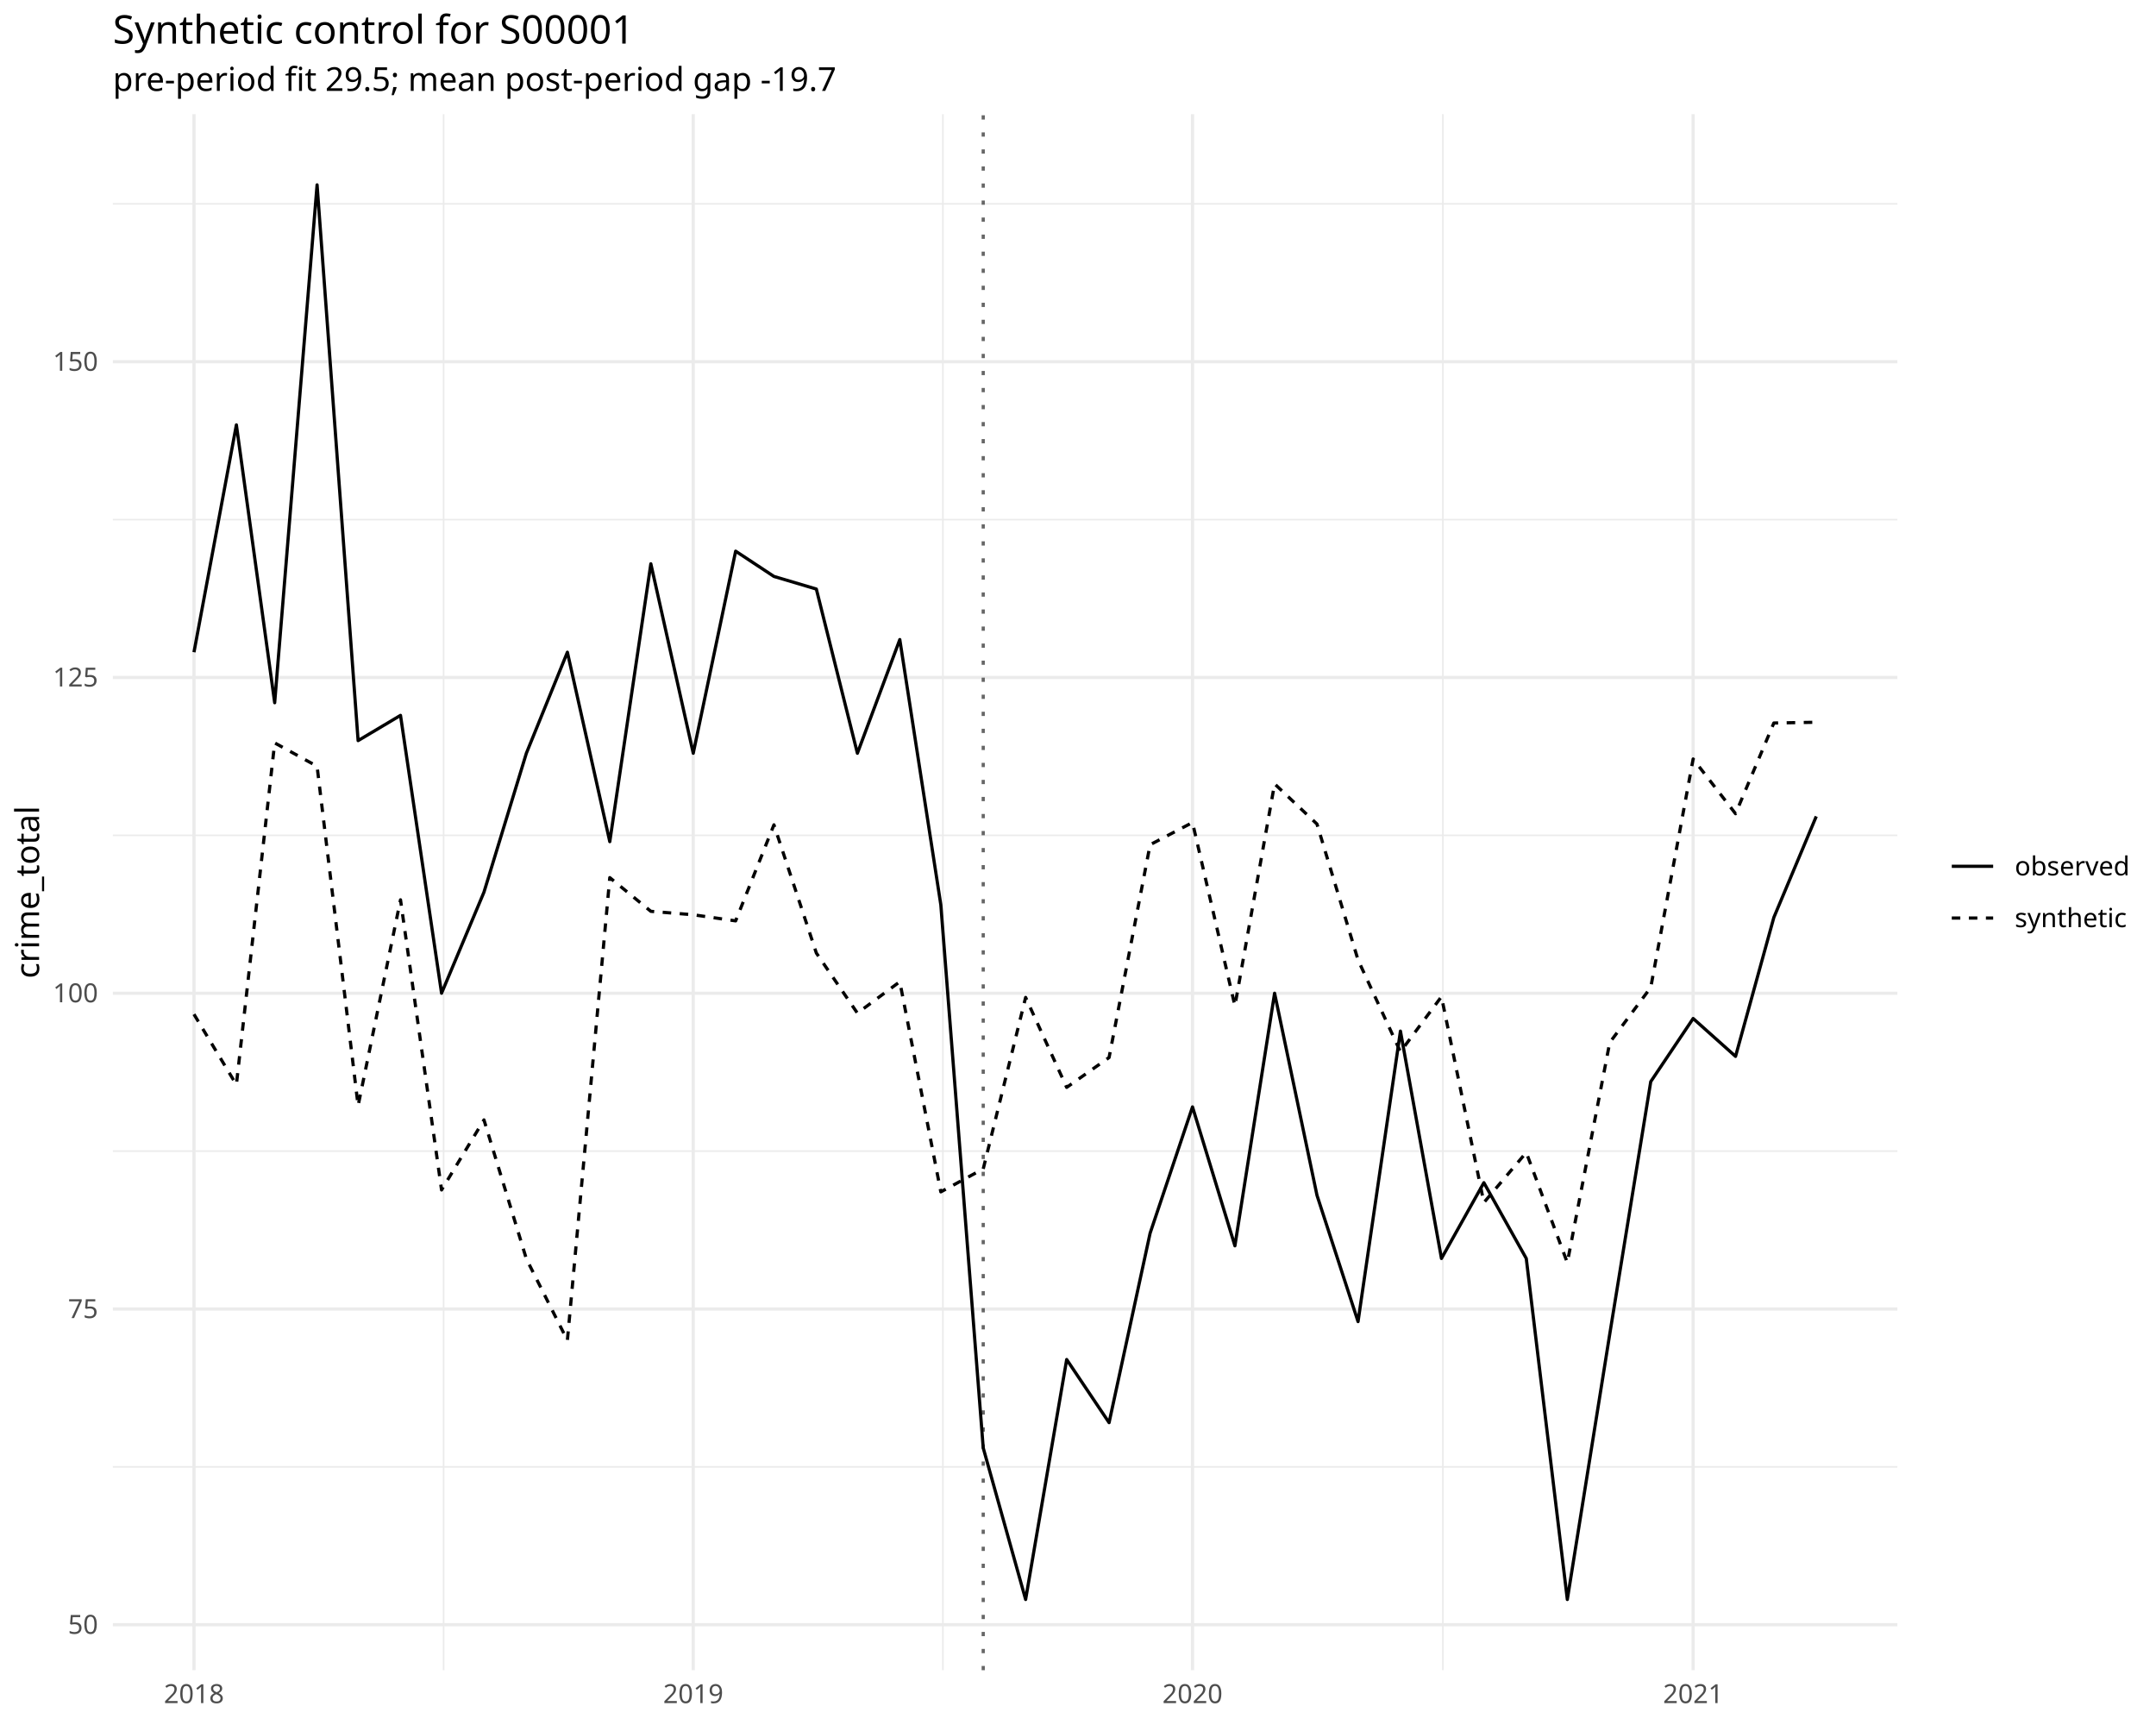
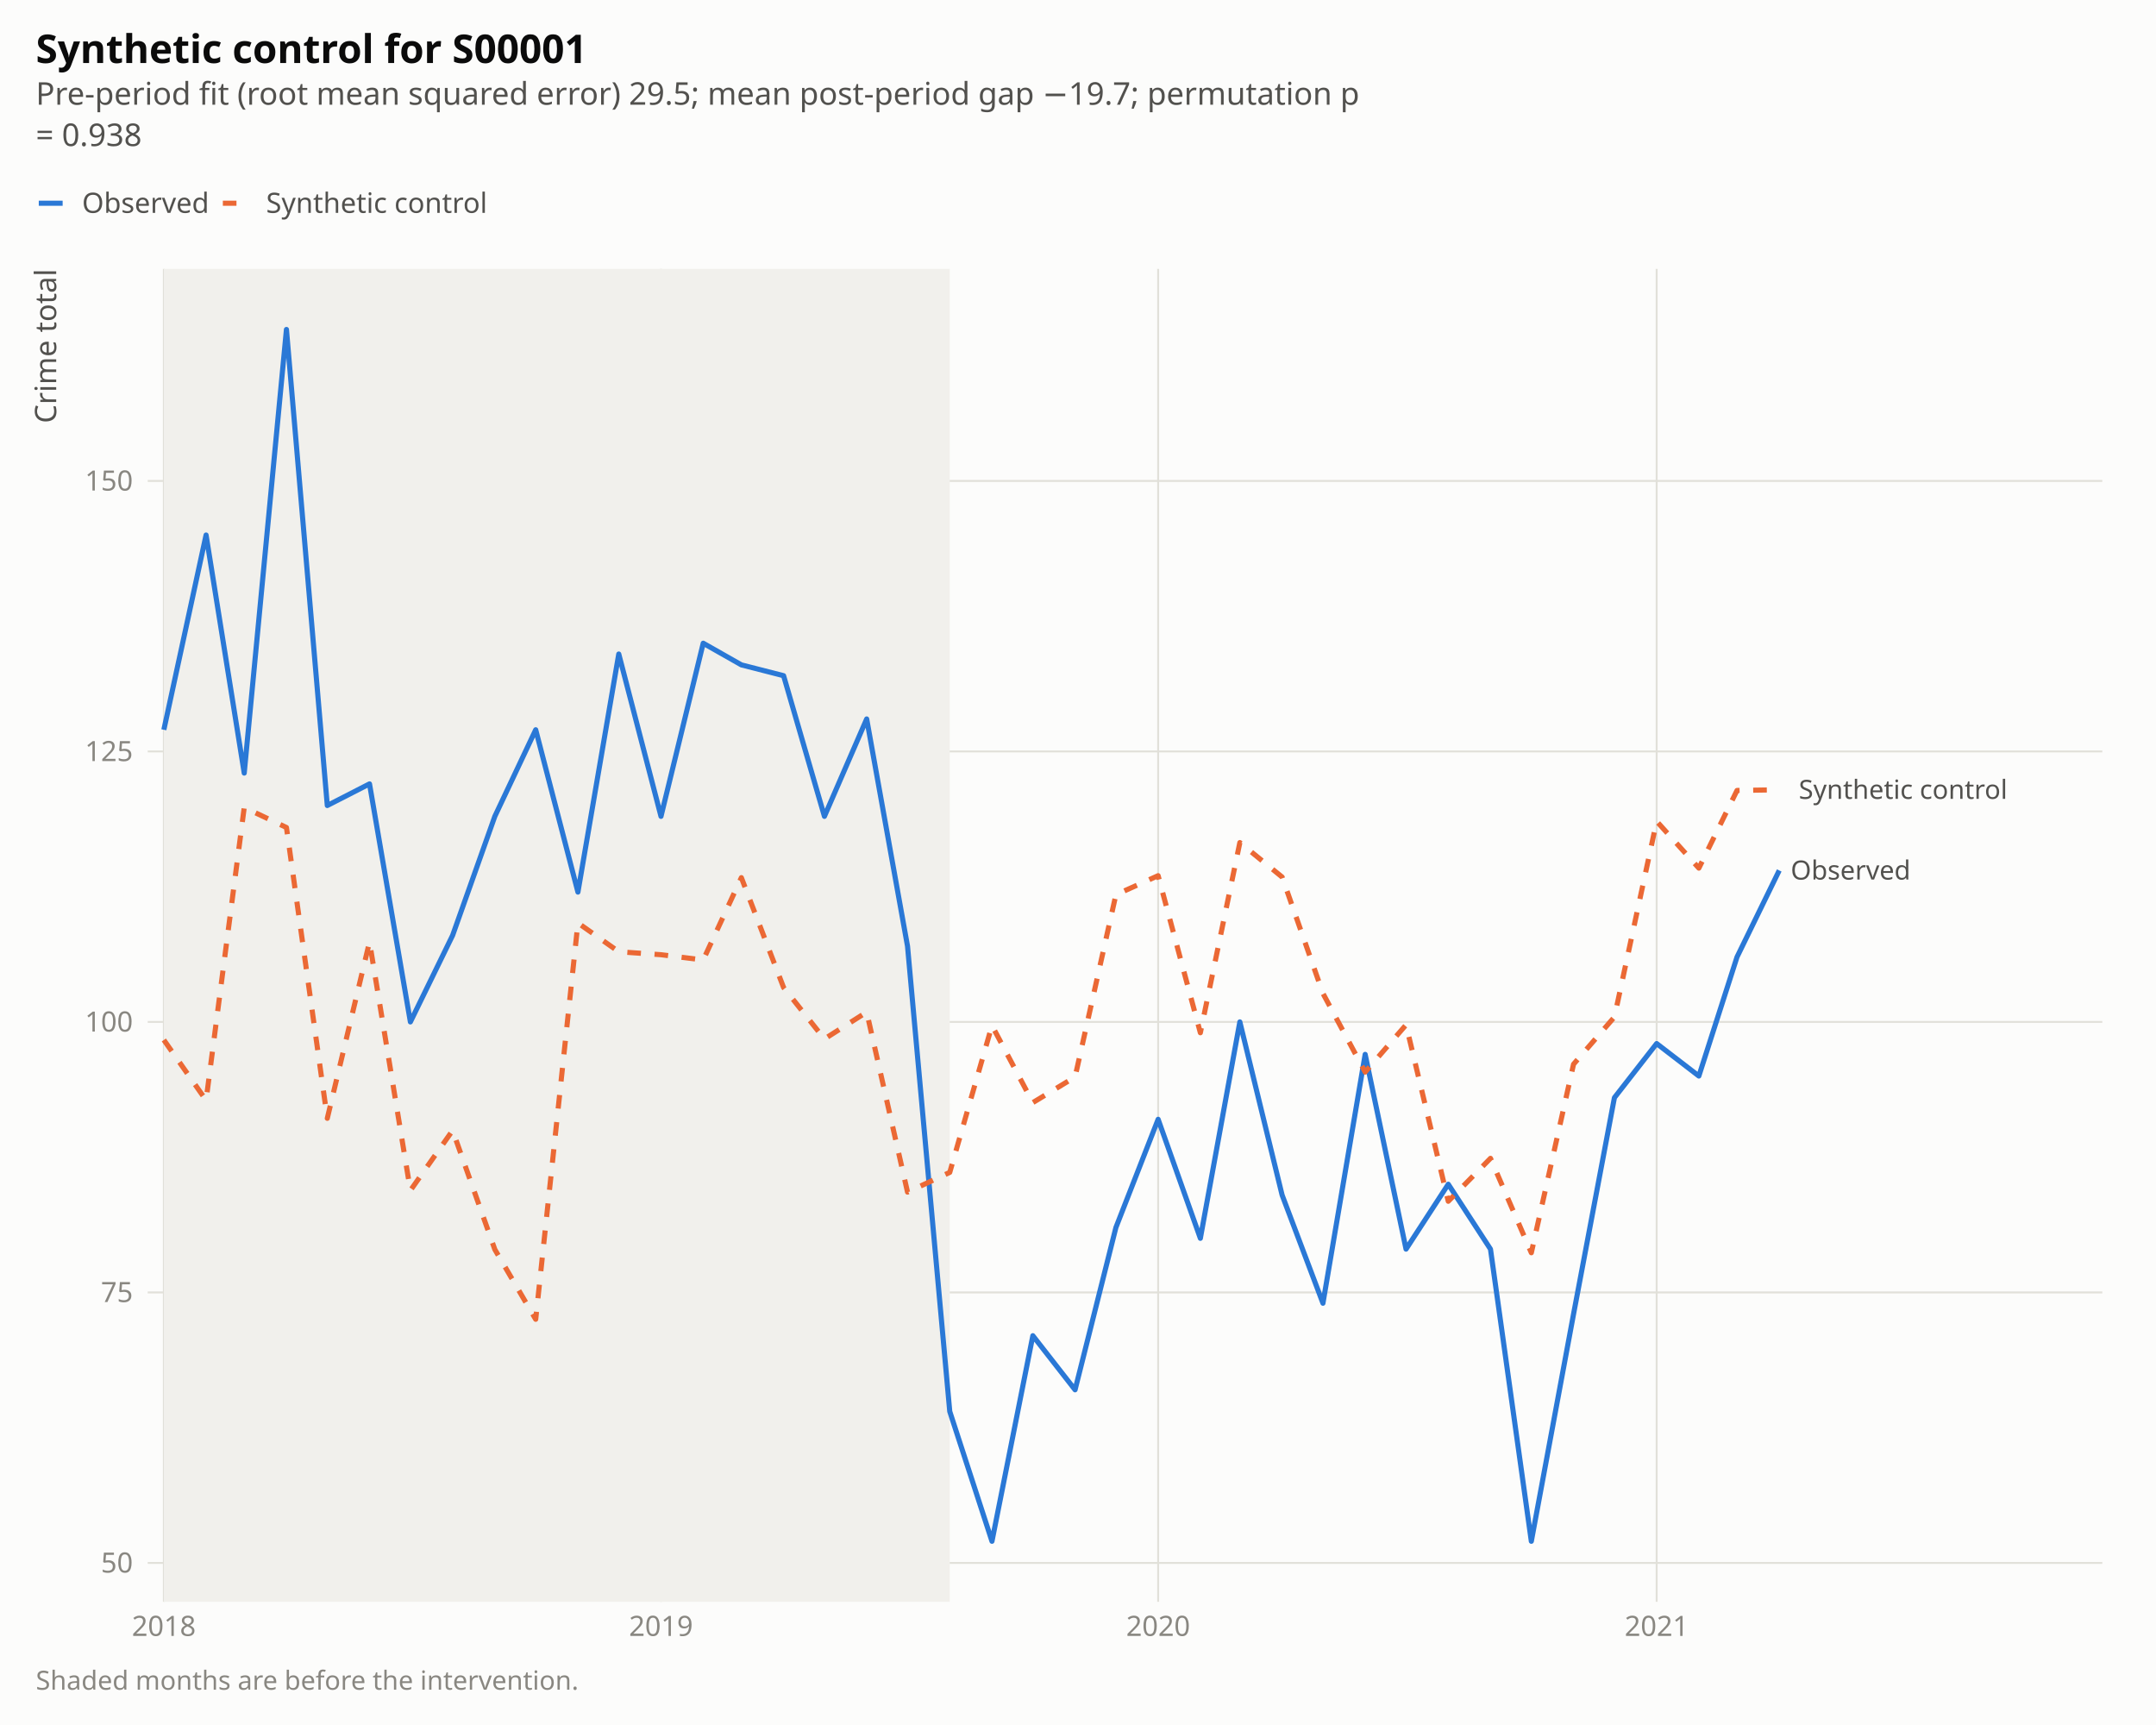
<svg xmlns="http://www.w3.org/2000/svg" class="svglite" data-engine-version="2.0" width="720.00pt" height="576.00pt" viewBox="0 0 720.00 576.00">
  <defs>
    <style type="text/css">
    .svglite line, .svglite polyline, .svglite polygon, .svglite path, .svglite rect, .svglite circle {
      fill: none;
      stroke: #000000;
      stroke-linecap: round;
      stroke-linejoin: round;
      stroke-miterlimit: 10.00;
    }
  </style>
  </defs>
  <rect width="100%" height="100%" style="stroke: none; fill: #FFFFFF;" />
  <defs>
    <clipPath id="cpMC4wMHw3MjAuMDB8MC4wMHw1NzYuMDA=">
      <rect x="0.00" y="0.00" width="720.00" height="576.00" />
    </clipPath>
  </defs>
  <g clip-path="url(#cpMC4wMHw3MjAuMDB8MC4wMHw1NzYuMDA=)">
-     <rect x="0.00" y="0.00" width="720.00" height="576.00" style="stroke-width: 1.07; stroke: none; fill: #FFFFFF;" />
+     <rect x="0.00" y="0.00" width="720.00" height="576.00" style="stroke-width: 1.07; stroke: none; fill: #FCFCFB;" />
  </g>
  <defs>
-     <clipPath id="cpMzcuNjl8NjMzLjYzfDM4LjEyfDU1Ny43MQ==">
-       <rect x="37.69" y="38.12" width="595.94" height="519.59" />
+     <clipPath id="cpNDkuMzN8NzAyLjA3fDg5Ljc3fDUzNC44OA==">
+       <rect x="49.33" y="89.77" width="652.74" height="445.11" />
    </clipPath>
  </defs>
-   <g clip-path="url(#cpMzcuNjl8NjMzLjYzfDM4LjEyfDU1Ny43MQ==)">
-     <polyline points="37.69,489.81 633.63,489.81 " style="stroke-width: 0.53; stroke: #EBEBEB; stroke-linecap: butt;" />
-     <polyline points="37.69,384.37 633.63,384.37 " style="stroke-width: 0.53; stroke: #EBEBEB; stroke-linecap: butt;" />
-     <polyline points="37.69,278.93 633.63,278.93 " style="stroke-width: 0.53; stroke: #EBEBEB; stroke-linecap: butt;" />
-     <polyline points="37.69,173.50 633.63,173.50 " style="stroke-width: 0.53; stroke: #EBEBEB; stroke-linecap: butt;" />
-     <polyline points="37.69,68.06 633.63,68.06 " style="stroke-width: 0.53; stroke: #EBEBEB; stroke-linecap: butt;" />
-     <polyline points="148.14,557.71 148.14,38.12 " style="stroke-width: 0.53; stroke: #EBEBEB; stroke-linecap: butt;" />
-     <polyline points="314.88,557.71 314.88,38.12 " style="stroke-width: 0.53; stroke: #EBEBEB; stroke-linecap: butt;" />
-     <polyline points="481.84,557.71 481.84,38.12 " style="stroke-width: 0.53; stroke: #EBEBEB; stroke-linecap: butt;" />
-     <polyline points="37.69,542.52 633.63,542.52 " style="stroke-width: 1.07; stroke: #EBEBEB; stroke-linecap: butt;" />
-     <polyline points="37.69,437.09 633.63,437.09 " style="stroke-width: 1.07; stroke: #EBEBEB; stroke-linecap: butt;" />
-     <polyline points="37.69,331.65 633.63,331.65 " style="stroke-width: 1.07; stroke: #EBEBEB; stroke-linecap: butt;" />
-     <polyline points="37.69,226.21 633.63,226.21 " style="stroke-width: 1.07; stroke: #EBEBEB; stroke-linecap: butt;" />
-     <polyline points="37.69,120.78 633.63,120.78 " style="stroke-width: 1.07; stroke: #EBEBEB; stroke-linecap: butt;" />
-     <polyline points="64.78,557.71 64.78,38.12 " style="stroke-width: 1.07; stroke: #EBEBEB; stroke-linecap: butt;" />
-     <polyline points="231.51,557.71 231.51,38.12 " style="stroke-width: 1.07; stroke: #EBEBEB; stroke-linecap: butt;" />
-     <polyline points="398.24,557.71 398.24,38.12 " style="stroke-width: 1.07; stroke: #EBEBEB; stroke-linecap: butt;" />
-     <polyline points="565.43,557.71 565.43,38.12 " style="stroke-width: 1.07; stroke: #EBEBEB; stroke-linecap: butt;" />
-     <line x1="328.35" y1="557.71" x2="328.35" y2="38.12" style="stroke-width: 1.07; stroke: #666666; stroke-dasharray: 1.42,4.27; stroke-linecap: butt;" />
-     <polyline points="64.78,217.78 78.94,141.87 91.73,234.65 105.89,61.73 119.59,247.30 133.75,238.87 147.46,331.65 161.62,297.91 175.78,251.52 189.48,217.78 203.64,281.04 217.35,188.26 231.51,251.52 245.67,184.04 258.46,192.48 272.62,196.69 286.33,251.52 300.49,213.56 314.19,302.13 328.35,483.48 342.51,534.09 356.22,453.96 370.38,475.04 384.08,411.78 398.24,369.61 412.40,416.00 425.65,331.65 439.81,399.13 453.52,441.30 467.68,344.30 481.38,420.22 495.54,394.91 509.70,420.22 523.41,534.09 537.57,445.52 551.27,361.17 565.43,340.09 579.59,352.74 592.38,306.35 606.54,272.61 " style="stroke-width: 1.07; stroke-linecap: butt;" />
-     <polyline points="64.78,338.68 78.94,362.20 91.73,248.06 105.89,255.87 119.59,369.22 133.75,300.46 147.46,397.34 161.62,373.95 175.78,420.35 189.48,447.57 203.64,293.05 217.35,304.30 231.51,305.45 245.67,307.49 258.46,275.42 272.62,318.23 286.33,338.30 300.49,327.81 314.19,397.98 328.35,390.31 342.51,333.05 356.22,363.09 370.38,353.12 384.08,282.06 398.24,274.65 412.40,335.87 425.65,261.74 439.81,275.16 453.52,320.53 467.68,351.20 481.38,332.80 495.54,401.56 509.70,384.82 523.41,421.62 537.57,348.13 551.27,329.73 565.43,253.43 579.59,271.71 592.38,241.42 606.54,241.17 " style="stroke-width: 1.07; stroke-dasharray: 2.85,2.85; stroke-linecap: butt;" />
+   <g clip-path="url(#cpNDkuMzN8NzAyLjA3fDg5Ljc3fDUzNC44OA==)">
+     <rect x="49.33" y="89.77" width="652.74" height="445.11" style="stroke-width: 1.07; stroke: none; fill: #FCFCFB;" />
+     <polyline points="49.33,521.88 702.07,521.88 " style="stroke-width: 0.64; stroke: #E1E0D9; stroke-linecap: butt;" />
+     <polyline points="49.33,431.56 702.07,431.56 " style="stroke-width: 0.64; stroke: #E1E0D9; stroke-linecap: butt;" />
+     <polyline points="49.33,341.23 702.07,341.23 " style="stroke-width: 0.64; stroke: #E1E0D9; stroke-linecap: butt;" />
+     <polyline points="49.33,250.91 702.07,250.91 " style="stroke-width: 0.64; stroke: #E1E0D9; stroke-linecap: butt;" />
+     <polyline points="49.33,160.59 702.07,160.59 " style="stroke-width: 0.64; stroke: #E1E0D9; stroke-linecap: butt;" />
+     <polyline points="54.72,534.88 54.72,89.77 " style="stroke-width: 0.64; stroke: #E1E0D9; stroke-linecap: butt;" />
+     <polyline points="220.74,534.88 220.74,89.77 " style="stroke-width: 0.64; stroke: #E1E0D9; stroke-linecap: butt;" />
+     <polyline points="386.76,534.88 386.76,89.77 " style="stroke-width: 0.64; stroke: #E1E0D9; stroke-linecap: butt;" />
+     <polyline points="553.24,534.88 553.24,89.77 " style="stroke-width: 0.64; stroke: #E1E0D9; stroke-linecap: butt;" />
+     <rect x="54.72" y="89.77" width="262.45" height="445.11" style="stroke-width: 1.07; stroke: none; stroke-linecap: butt; stroke-linejoin: miter; fill: #F1F0EC;" />
+     <polyline points="54.72,243.68 68.82,178.65 81.56,258.14 95.66,110.01 109.30,268.97 123.40,261.75 137.05,341.23 151.15,312.33 165.25,272.59 178.90,243.68 193.00,297.88 206.64,218.39 220.74,272.59 234.84,214.78 247.58,222.01 261.68,225.62 275.32,272.59 289.43,240.07 303.07,315.94 317.17,471.30 331.27,514.65 344.92,446.01 359.02,464.07 372.66,409.88 386.76,373.75 400.86,413.49 414.05,341.23 428.16,399.04 441.80,435.17 455.90,352.07 469.55,417.10 483.65,395.43 497.75,417.10 511.39,514.65 525.49,438.78 539.14,366.52 553.24,348.46 567.34,359.30 580.08,319.56 594.18,290.65 " style="stroke-width: 1.71; stroke: #2A78D6; stroke-linecap: butt;" />
+     <polyline points="54.72,347.26 68.82,367.40 81.56,269.63 95.66,276.31 109.30,373.42 123.40,314.51 137.05,397.51 151.15,377.47 165.25,417.21 178.90,440.53 193.00,308.17 206.64,317.80 220.74,318.79 234.84,320.54 247.58,293.06 261.68,329.74 275.32,346.93 289.43,337.95 303.07,398.06 317.17,391.48 331.27,342.43 344.92,368.17 359.02,359.62 372.66,298.75 386.76,292.40 400.86,344.85 414.05,281.35 428.16,292.84 441.80,331.71 455.90,357.98 469.55,342.21 483.65,401.12 497.75,386.78 511.39,418.31 525.49,355.35 539.14,339.59 553.24,274.23 567.34,289.88 580.08,263.94 594.18,263.72 " style="stroke-width: 1.71; stroke: #EB6834; stroke-dasharray: 4.55,4.55; stroke-linecap: butt;" />
+     <text x="598.00" y="293.69" style="font-size: 8.82px; fill: #52514E; font-family: sans;" textLength="38.25px" lengthAdjust="spacingAndGlyphs">Observed</text>
+     <text x="600.70" y="266.75" style="font-size: 8.82px; fill: #52514E; font-family: sans;" textLength="65.22px" lengthAdjust="spacingAndGlyphs">Synthetic control</text>
  </g>
  <g clip-path="url(#cpMC4wMHw3MjAuMDB8MC4wMHw1NzYuMDA=)">
-     <text x="32.76" y="545.55" text-anchor="end" style="font-size: 8.80px; fill: #4D4D4D; font-family: sans;" textLength="9.79px" lengthAdjust="spacingAndGlyphs">50</text>
-     <text x="32.76" y="440.12" text-anchor="end" style="font-size: 8.80px; fill: #4D4D4D; font-family: sans;" textLength="9.79px" lengthAdjust="spacingAndGlyphs">75</text>
-     <text x="32.76" y="334.68" text-anchor="end" style="font-size: 8.80px; fill: #4D4D4D; font-family: sans;" textLength="14.68px" lengthAdjust="spacingAndGlyphs">100</text>
-     <text x="32.76" y="229.24" text-anchor="end" style="font-size: 8.80px; fill: #4D4D4D; font-family: sans;" textLength="14.68px" lengthAdjust="spacingAndGlyphs">125</text>
-     <text x="32.76" y="123.81" text-anchor="end" style="font-size: 8.80px; fill: #4D4D4D; font-family: sans;" textLength="14.68px" lengthAdjust="spacingAndGlyphs">150</text>
-     <text x="64.78" y="568.69" text-anchor="middle" style="font-size: 8.80px; fill: #4D4D4D; font-family: sans;" textLength="19.58px" lengthAdjust="spacingAndGlyphs">2018</text>
-     <text x="231.51" y="568.69" text-anchor="middle" style="font-size: 8.80px; fill: #4D4D4D; font-family: sans;" textLength="19.58px" lengthAdjust="spacingAndGlyphs">2019</text>
-     <text x="398.24" y="568.69" text-anchor="middle" style="font-size: 8.80px; fill: #4D4D4D; font-family: sans;" textLength="19.58px" lengthAdjust="spacingAndGlyphs">2020</text>
-     <text x="565.43" y="568.69" text-anchor="middle" style="font-size: 8.80px; fill: #4D4D4D; font-family: sans;" textLength="19.58px" lengthAdjust="spacingAndGlyphs">2021</text>
-     <text transform="translate(13.05,297.91) rotate(-90)" text-anchor="middle" style="font-size: 11.00px; font-family: sans;" textLength="53.80px" lengthAdjust="spacingAndGlyphs">crime_total</text>
-     <line x1="651.80" y1="289.27" x2="665.62" y2="289.27" style="stroke-width: 1.07; stroke-linecap: butt;" />
-     <line x1="651.80" y1="306.55" x2="665.62" y2="306.55" style="stroke-width: 1.07; stroke-dasharray: 2.85,2.85; stroke-linecap: butt;" />
-     <text x="672.83" y="292.30" style="font-size: 8.80px; font-family: sans;" textLength="36.21px" lengthAdjust="spacingAndGlyphs">observed</text>
-     <text x="672.83" y="309.58" style="font-size: 8.80px; font-family: sans;" textLength="34.74px" lengthAdjust="spacingAndGlyphs">synthetic</text>
-     <text x="37.69" y="30.35" style="font-size: 11.00px; font-family: sans;" textLength="227.48px" lengthAdjust="spacingAndGlyphs">pre-period fit 29.5; mean post-period gap -19.7</text>
-     <text x="37.69" y="14.56" style="font-size: 13.20px; font-family: sans;" textLength="165.85px" lengthAdjust="spacingAndGlyphs">Synthetic control for S00001</text>
+     <text x="44.40" y="525.10" text-anchor="end" style="font-size: 9.35px; fill: #898781; font-family: sans;" textLength="10.40px" lengthAdjust="spacingAndGlyphs">50</text>
+     <text x="44.40" y="434.77" text-anchor="end" style="font-size: 9.35px; fill: #898781; font-family: sans;" textLength="10.40px" lengthAdjust="spacingAndGlyphs">75</text>
+     <text x="44.40" y="344.45" text-anchor="end" style="font-size: 9.35px; fill: #898781; font-family: sans;" textLength="15.60px" lengthAdjust="spacingAndGlyphs">100</text>
+     <text x="44.40" y="254.13" text-anchor="end" style="font-size: 9.35px; fill: #898781; font-family: sans;" textLength="15.60px" lengthAdjust="spacingAndGlyphs">125</text>
+     <text x="44.40" y="163.80" text-anchor="end" style="font-size: 9.35px; fill: #898781; font-family: sans;" textLength="15.60px" lengthAdjust="spacingAndGlyphs">150</text>
+     <text x="54.72" y="546.25" text-anchor="middle" style="font-size: 9.35px; fill: #898781; font-family: sans;" textLength="20.80px" lengthAdjust="spacingAndGlyphs">2018</text>
+     <text x="220.74" y="546.25" text-anchor="middle" style="font-size: 9.35px; fill: #898781; font-family: sans;" textLength="20.80px" lengthAdjust="spacingAndGlyphs">2019</text>
+     <text x="386.76" y="546.25" text-anchor="middle" style="font-size: 9.35px; fill: #898781; font-family: sans;" textLength="20.80px" lengthAdjust="spacingAndGlyphs">2020</text>
+     <text x="553.24" y="546.25" text-anchor="middle" style="font-size: 9.35px; fill: #898781; font-family: sans;" textLength="20.80px" lengthAdjust="spacingAndGlyphs">2021</text>
+     <text transform="translate(18.77,89.77) rotate(-90)" text-anchor="end" style="font-size: 9.90px; fill: #52514E; font-family: sans;" textLength="47.86px" lengthAdjust="spacingAndGlyphs">Crime total</text>
+     <line x1="12.95" y1="67.86" x2="20.92" y2="67.86" style="stroke-width: 1.71; stroke: #2A78D6; stroke-linecap: butt;" />
+     <line x1="74.42" y1="67.86" x2="82.39" y2="67.86" style="stroke-width: 1.71; stroke: #EB6834; stroke-dasharray: 4.55,4.55; stroke-linecap: butt;" />
+     <text x="27.40" y="71.07" style="font-size: 9.35px; fill: #52514E; font-family: sans;" textLength="40.55px" lengthAdjust="spacingAndGlyphs">Observed</text>
+     <text x="88.87" y="71.07" style="font-size: 9.35px; fill: #52514E; font-family: sans;" textLength="69.13px" lengthAdjust="spacingAndGlyphs">Synthetic control</text>
+     <text x="11.96" y="34.96" style="font-size: 10.45px; fill: #52514E; font-family: sans;" textLength="412.16px" lengthAdjust="spacingAndGlyphs">Pre-period fit (root mean squared error) 29.5; mean post-period gap −19.7; permutation p</text>
+     <text x="11.96" y="48.75" style="font-size: 10.45px; fill: #52514E; font-family: sans;" textLength="35.16px" lengthAdjust="spacingAndGlyphs">= 0.938</text>
+     <text x="11.96" y="21.04" style="font-size: 13.20px; font-weight: bold; fill: #0B0B0B; font-family: sans;" textLength="165.85px" lengthAdjust="spacingAndGlyphs">Synthetic control for S00001</text>
+     <text x="11.96" y="564.21" style="font-size: 8.80px; fill: #898781; font-family: sans;" textLength="169.28px" lengthAdjust="spacingAndGlyphs">Shaded months are before the intervention.</text>
  </g>
</svg>
